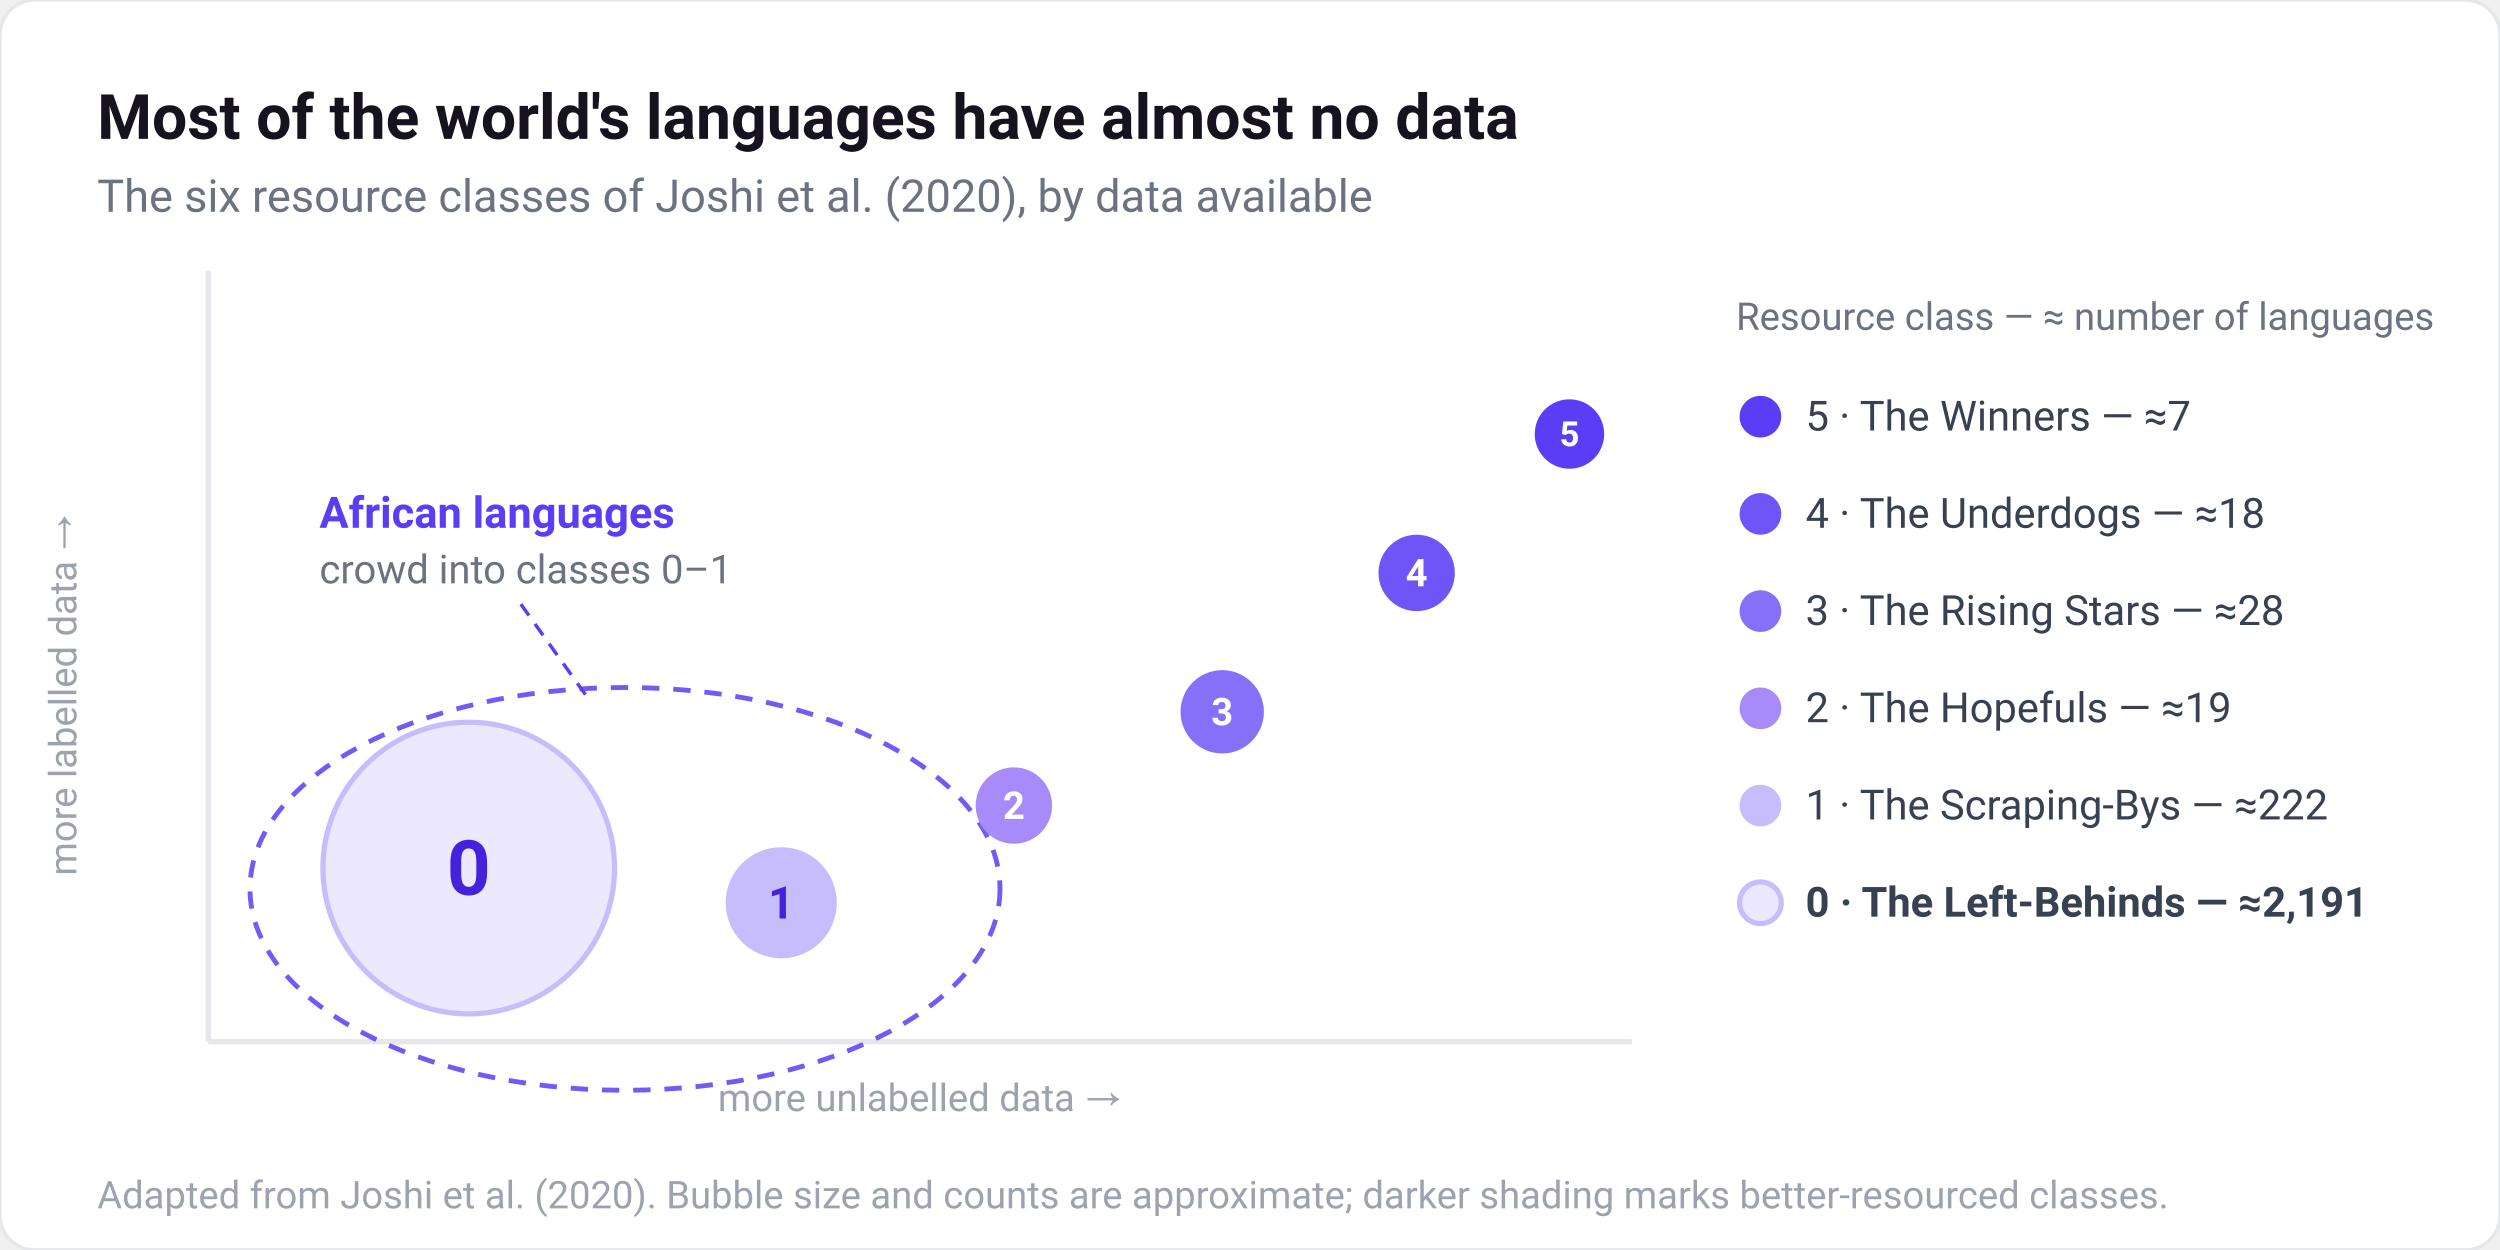
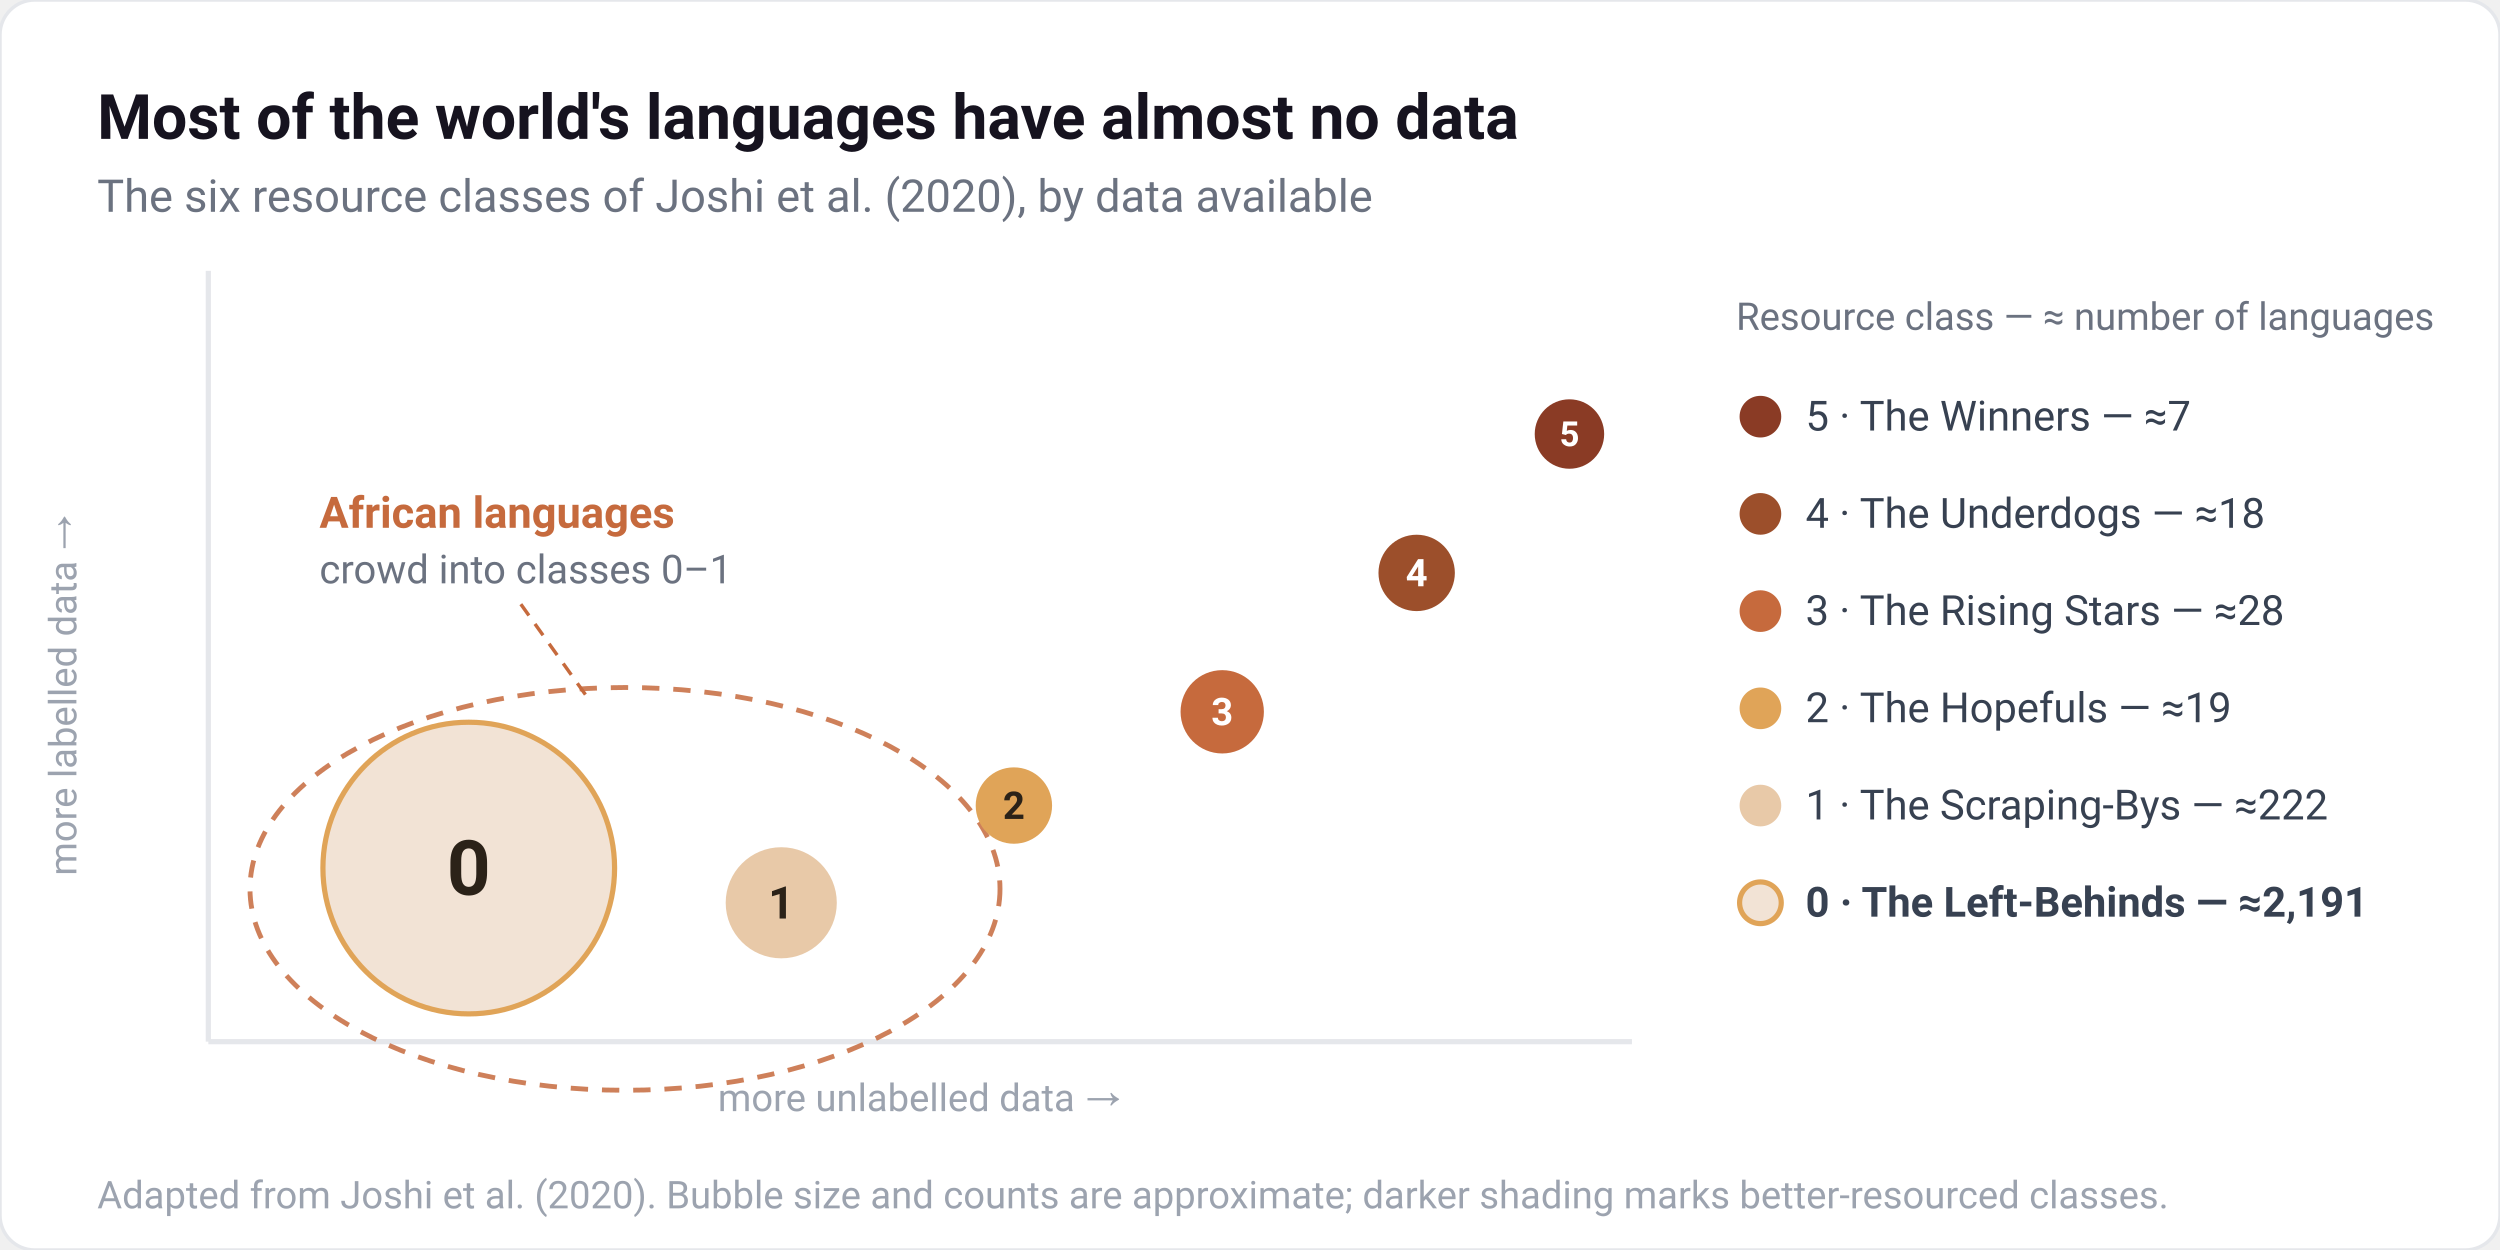
<svg xmlns="http://www.w3.org/2000/svg" viewBox="0 0 720 360" font-family="-apple-system, Segoe UI, Roboto, Helvetica, Arial, sans-serif" role="img" aria-label="Bubble chart of Joshi et al. (2020) language resource classes. Languages are sorted into six classes by how much labelled and unlabelled data they have. Class 0, The Left-Behinds, holds roughly 2,191 languages with almost no data and sits at the bottom-left; African languages crowd into classes 0 and 1. The richer classes hold far fewer languages: class 1 about 222, class 2 about 19, class 3 about 28, class 4 about 18, and class 5, The Winners, only about 7.">
  <rect x="0" y="0" width="720" height="360" rx="10" fill="#ffffff" stroke="#e5e7eb" stroke-width="1" />
  <text x="28" y="40" font-size="18" font-weight="700" fill="#16131f">Most of the world's languages have almost no data</text>
  <text x="28" y="61" font-size="13" fill="#6b7280">The six resource classes of Joshi et al. (2020), by data available</text>
  <line x1="60" y1="78" x2="60" y2="300" stroke="#e5e7eb" stroke-width="1.5" />
  <line x1="60" y1="300" x2="470" y2="300" stroke="#e5e7eb" stroke-width="1.5" />
  <text transform="rotate(-90 22 200)" x="22" y="200" font-size="11" fill="#9ca3af" text-anchor="middle">more labelled data →</text>
  <text x="265" y="320" font-size="11" fill="#9ca3af" text-anchor="middle">more unlabelled data →</text>
-   <ellipse cx="180" cy="256" rx="108" ry="58" fill="none" stroke="#5B3DF5" stroke-width="1.4" stroke-dasharray="5 4" opacity="0.85" />
-   <line x1="150" y1="174" x2="170" y2="202" stroke="#5B3DF5" stroke-width="1" stroke-dasharray="4 3" />
-   <text x="92" y="152" font-size="12.5" font-weight="700" fill="#5B3DF5">African languages</text>
+   <ellipse cx="180" cy="256" rx="108" ry="58" fill="none" stroke="#C66A3D" stroke-width="1.4" stroke-dasharray="5 4" opacity="0.85" />
+   <line x1="150" y1="174" x2="170" y2="202" stroke="#C66A3D" stroke-width="1" stroke-dasharray="4 3" />
+   <text x="92" y="152" font-size="12.5" font-weight="700" fill="#C66A3D">African languages</text>
  <text x="92" y="168" font-size="11.5" fill="#6b7280">crowd into classes 0–1</text>
-   <circle cx="135" cy="250" r="42" fill="#ECE8FE" stroke="#C7BCFC" stroke-width="1.5" />
-   <text x="135" y="250" dy=".35em" font-size="22" font-weight="700" fill="#4422DB" text-anchor="middle">0</text>
-   <circle cx="225" cy="260" r="16" fill="#C7BCFC" />
-   <text x="225" y="260" dy=".35em" font-size="13" font-weight="700" fill="#4422DB" text-anchor="middle">1</text>
-   <circle cx="292" cy="232" r="11" fill="#A78BFA" />
-   <text x="292" y="232" dy=".35em" font-size="11" font-weight="700" fill="#ffffff" text-anchor="middle">2</text>
-   <circle cx="352" cy="205" r="12" fill="#8670F9" />
+   <circle cx="135" cy="250" r="42" fill="#F2E3D5" stroke="#E0A458" stroke-width="1.5" />
+   <text x="135" y="250" dy=".35em" font-size="22" font-weight="700" fill="#2B2218" text-anchor="middle">0</text>
+   <circle cx="225" cy="260" r="16" fill="#E8C9A8" />
+   <text x="225" y="260" dy=".35em" font-size="13" font-weight="700" fill="#2B2218" text-anchor="middle">1</text>
+   <circle cx="292" cy="232" r="11" fill="#E0A458" />
+   <text x="292" y="232" dy=".35em" font-size="11" font-weight="700" fill="#2B2218" text-anchor="middle">2</text>
+   <circle cx="352" cy="205" r="12" fill="#C66A3D" />
  <text x="352" y="205" dy=".35em" font-size="11" font-weight="700" fill="#ffffff" text-anchor="middle">3</text>
-   <circle cx="408" cy="165" r="11" fill="#6F55F7" />
+   <circle cx="408" cy="165" r="11" fill="#9C4F2B" />
  <text x="408" y="165" dy=".35em" font-size="11" font-weight="700" fill="#ffffff" text-anchor="middle">4</text>
-   <circle cx="452" cy="125" r="10" fill="#5B3DF5" />
+   <circle cx="452" cy="125" r="10" fill="#8A3B25" />
  <text x="452" y="125" dy=".35em" font-size="10" font-weight="700" fill="#ffffff" text-anchor="middle">5</text>
  <text x="500" y="95" font-size="11" fill="#6b7280">Resource class — ≈ number of languages</text>
-   <circle cx="507" cy="120" r="6" fill="#5B3DF5" />
+   <circle cx="507" cy="120" r="6" fill="#8A3B25" />
  <text x="520" y="124" font-size="12" fill="#374151">5 · The Winners — ≈7</text>
-   <circle cx="507" cy="148" r="6" fill="#6F55F7" />
+   <circle cx="507" cy="148" r="6" fill="#9C4F2B" />
  <text x="520" y="152" font-size="12" fill="#374151">4 · The Underdogs — ≈18</text>
-   <circle cx="507" cy="176" r="6" fill="#8670F9" />
+   <circle cx="507" cy="176" r="6" fill="#C66A3D" />
  <text x="520" y="180" font-size="12" fill="#374151">3 · The Rising Stars — ≈28</text>
-   <circle cx="507" cy="204" r="6" fill="#A78BFA" />
+   <circle cx="507" cy="204" r="6" fill="#E0A458" />
  <text x="520" y="208" font-size="12" fill="#374151">2 · The Hopefuls — ≈19</text>
-   <circle cx="507" cy="232" r="6" fill="#C7BCFC" />
+   <circle cx="507" cy="232" r="6" fill="#E8C9A8" />
  <text x="520" y="236" font-size="12" fill="#374151">1 · The Scraping-Bys — ≈222</text>
-   <circle cx="507" cy="260" r="6" fill="#ECE8FE" stroke="#C7BCFC" stroke-width="1.5" />
+   <circle cx="507" cy="260" r="6" fill="#F2E3D5" stroke="#E0A458" stroke-width="1.5" />
  <text x="520" y="264" font-size="12" font-weight="700" fill="#374151">0 · The Left-Behinds — ≈2,191</text>
  <text x="28" y="348" font-size="11" fill="#9ca3af">Adapted from Joshi et al. (2020). Bubble size and counts are approximate; darker shading marks better-resourced classes.</text>
</svg>
